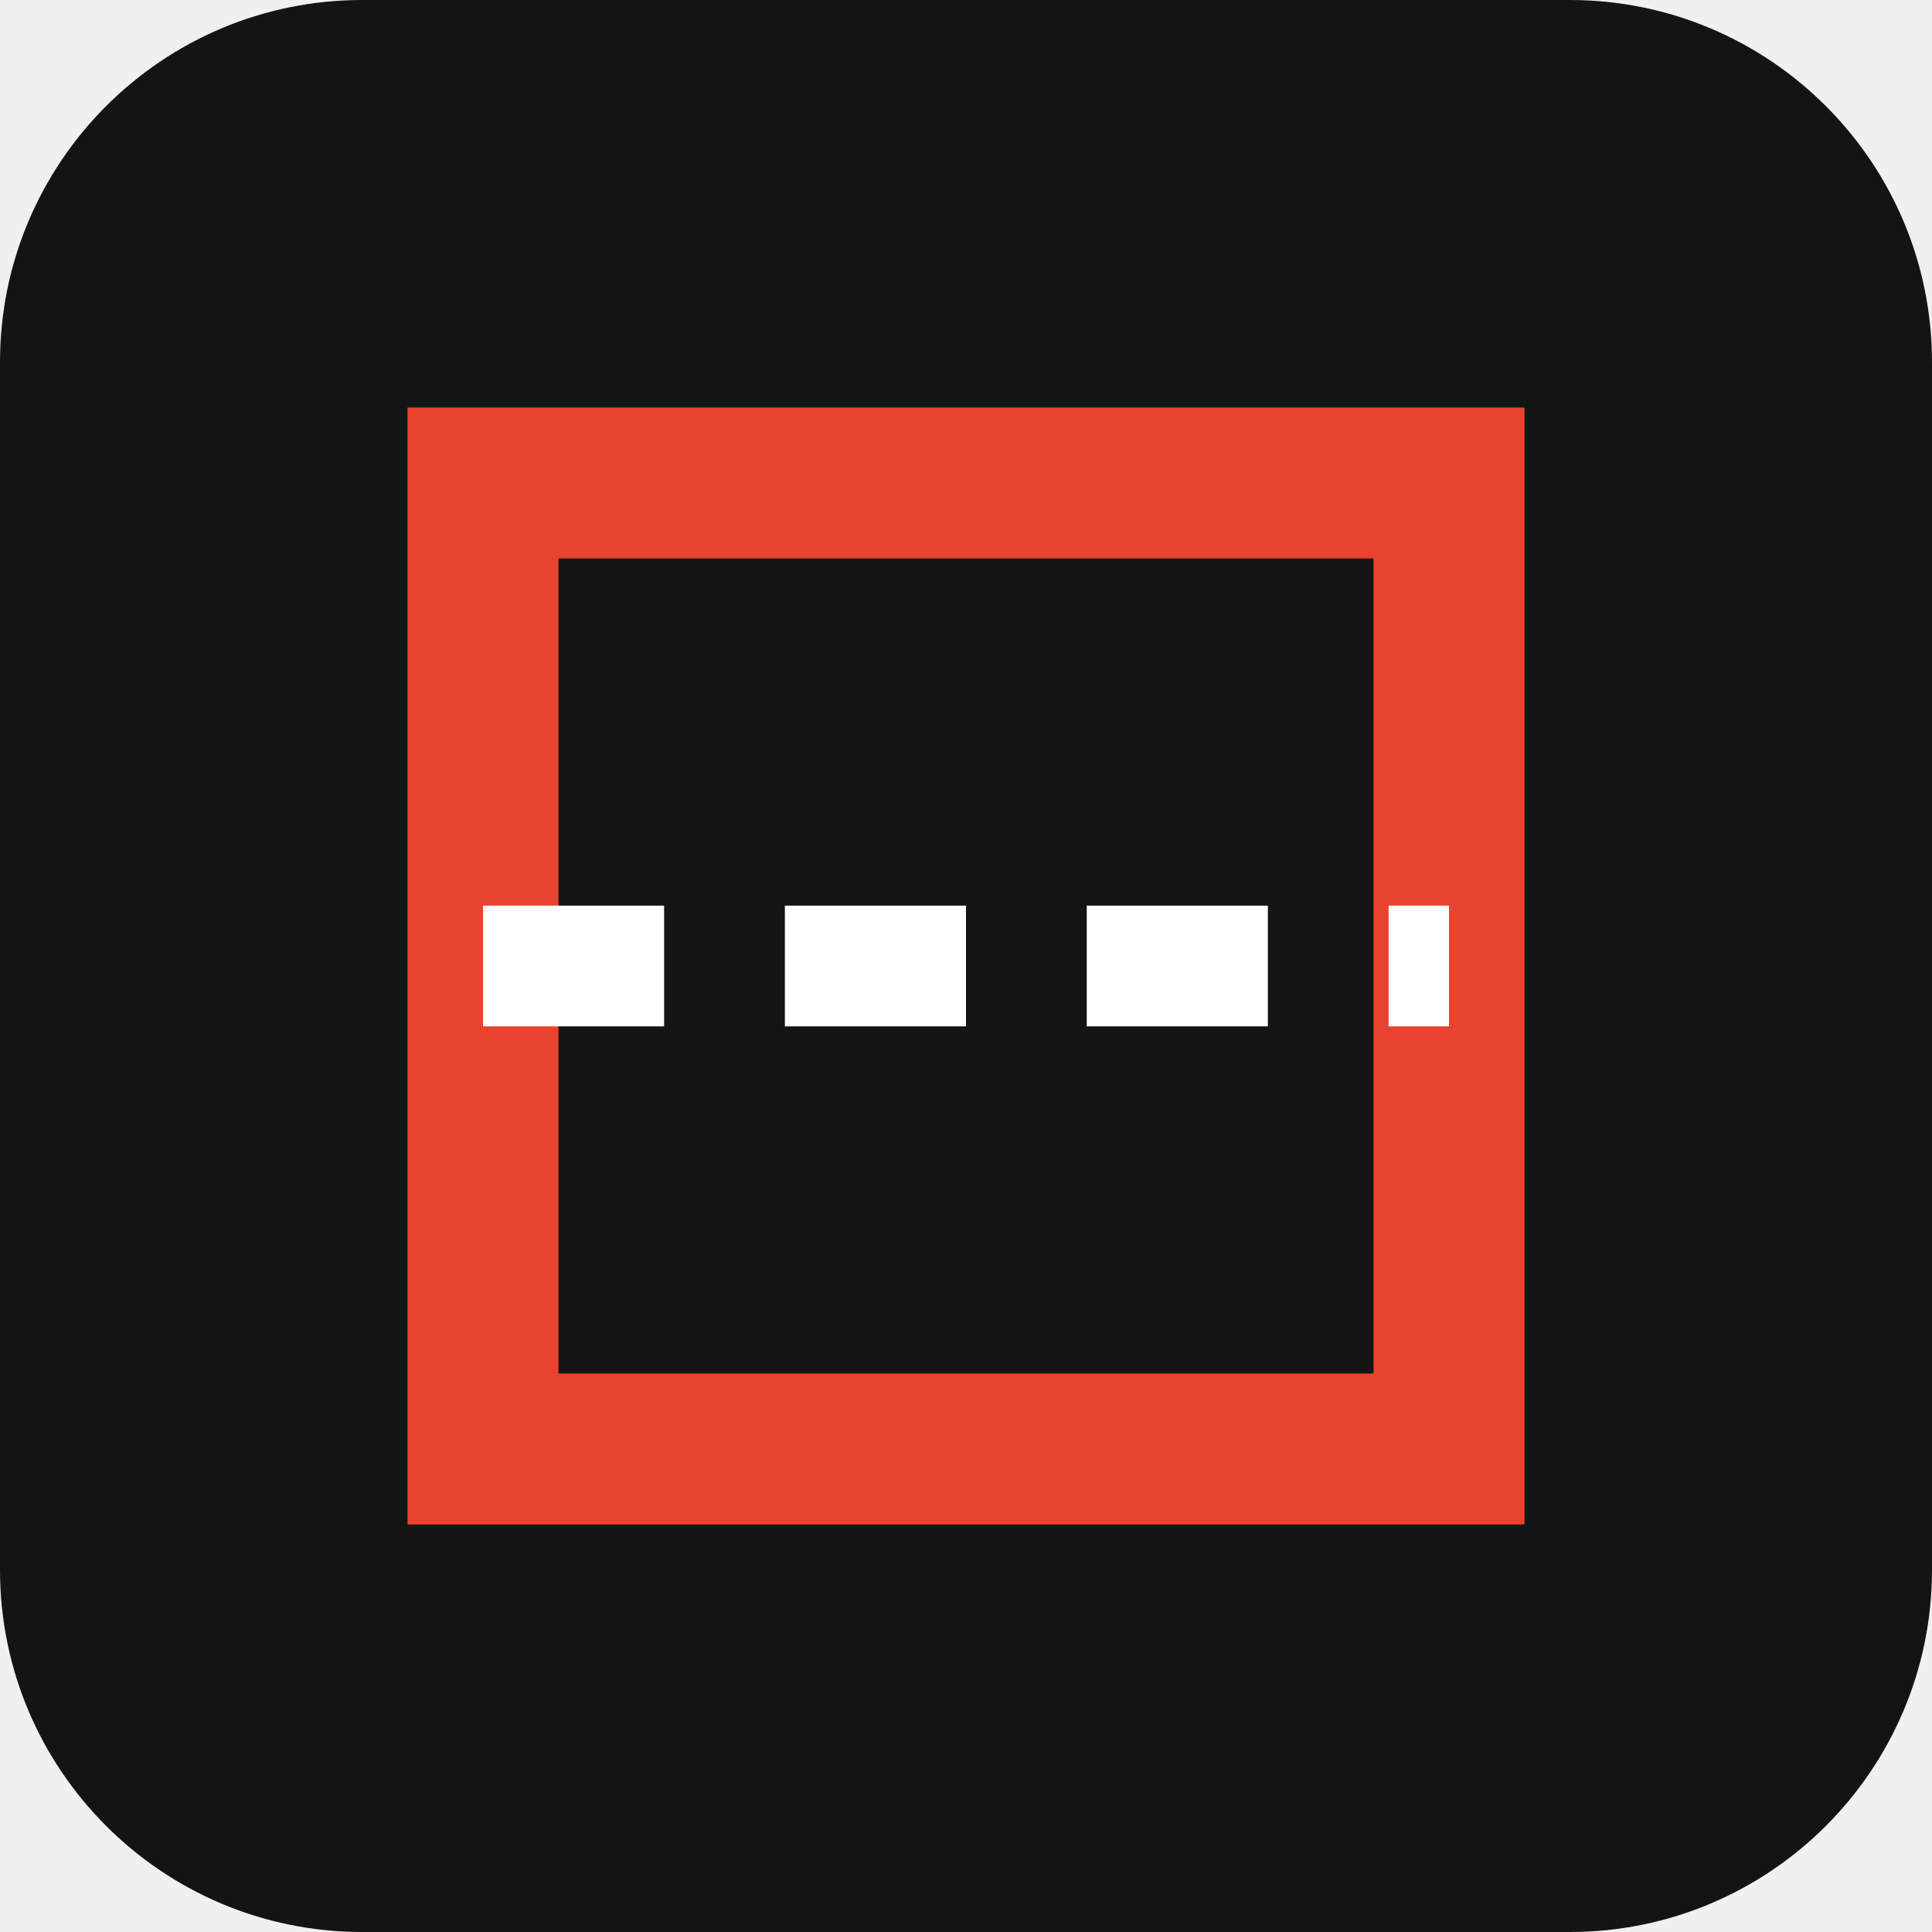
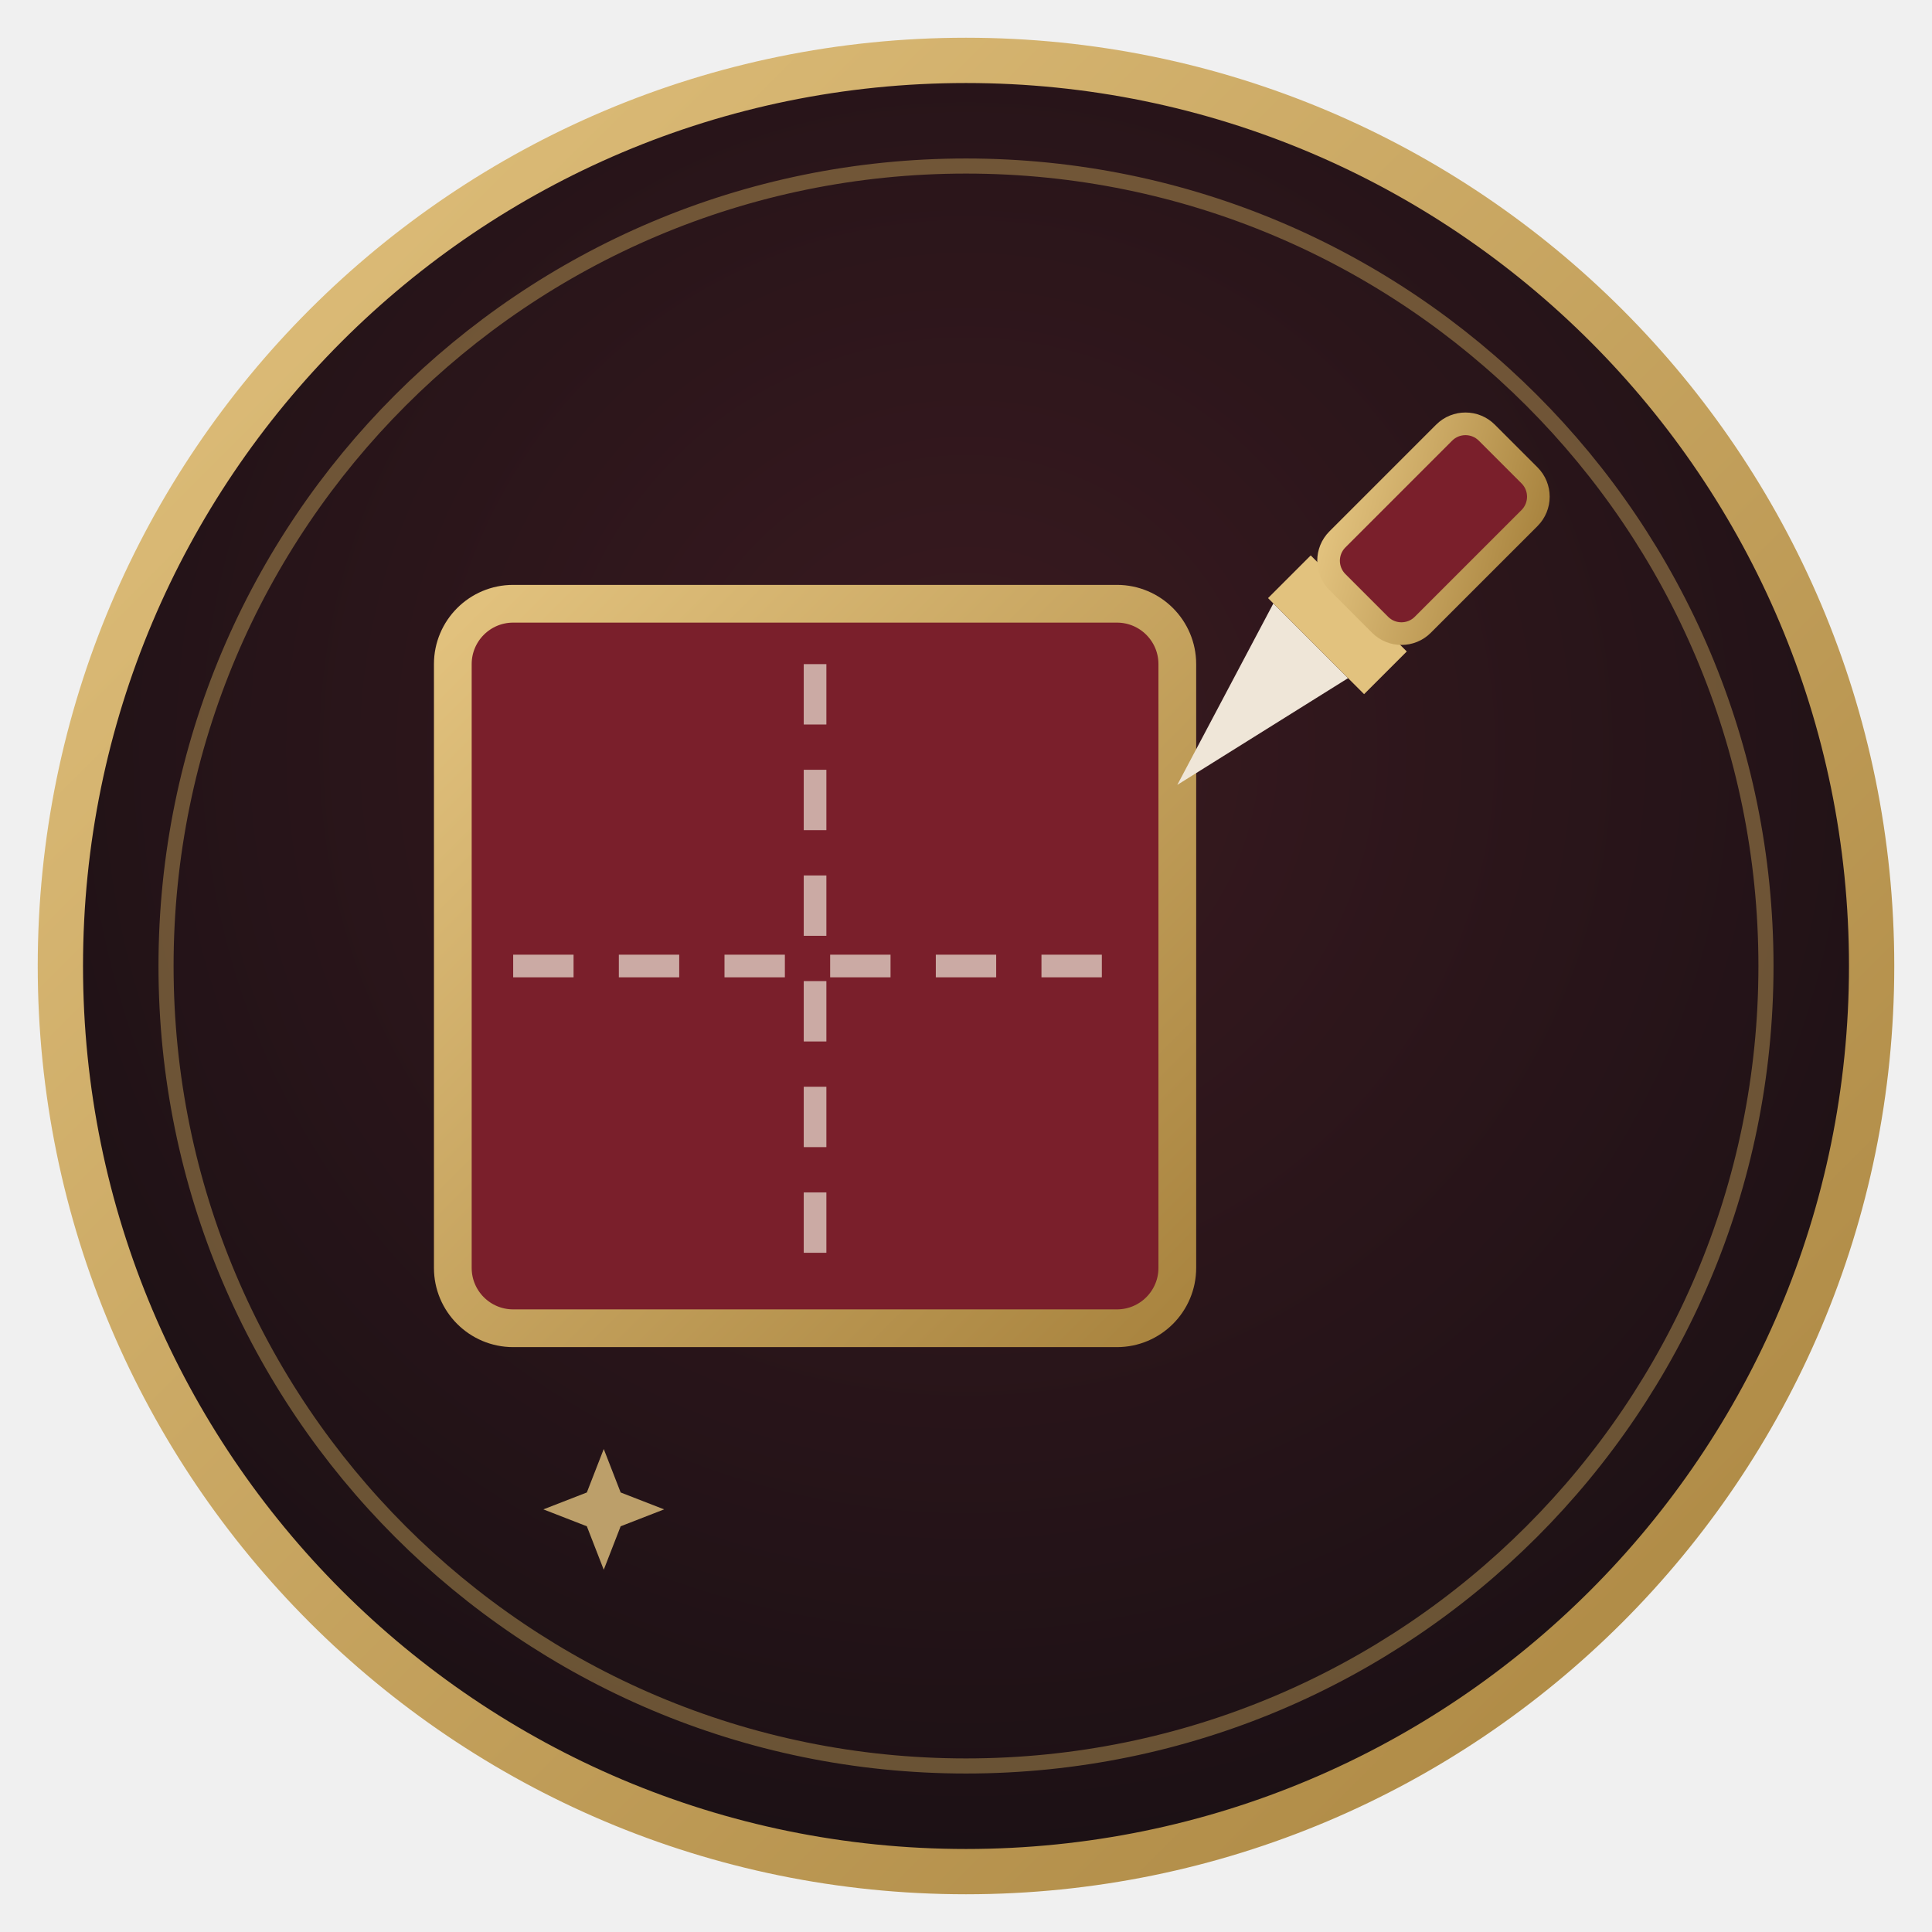
- <svg xmlns="http://www.w3.org/2000/svg" viewBox="0 0 32 32">
-   <rect width="32" height="32" rx="6" fill="#141414" />
-   <path d="M8 8h16v16H8z" fill="none" stroke="#e8432e" stroke-width="2.5" />
-   <path d="M8 16h16" stroke="#fff" stroke-width="2" stroke-dasharray="3 2" />
+ <svg xmlns="http://www.w3.org/2000/svg" viewBox="0 0 128 128" role="img" aria-label="Formes C.B.">
+   <defs>
+     <radialGradient id="bg" cx="50%" cy="38%" r="65%">
+       <stop offset="0" stop-color="#3A1A20" />
+       <stop offset="1" stop-color="#1A1014" />
+     </radialGradient>
+     <linearGradient id="gold" x1="0" y1="0" x2="1" y2="1">
+       <stop offset="0" stop-color="#E2C27E" />
+       <stop offset="1" stop-color="#A9843F" />
+     </linearGradient>
+   </defs>
+   <circle cx="64" cy="64" r="60" fill="url(#bg)" />
+   <circle cx="64" cy="64" r="60" fill="none" stroke="url(#gold)" stroke-width="3" />
+   <circle cx="64" cy="64" r="53" fill="none" stroke="#C9A55C" stroke-opacity=".45" stroke-width="1" />
+   <rect x="30" y="40" width="48" height="48" rx="4" fill="#7A1F2B" stroke="url(#gold)" stroke-width="2.5" />
+   <path d="M54 44 V84 M34 64 H74" stroke="#EFE6D8" stroke-opacity=".7" stroke-width="1.5" stroke-dasharray="4 3" />
+   <g transform="translate(78 52) rotate(-45)">
+     <path d="M0 0 L13 -4 L13 3Z" fill="#EFE6D8" />
+     <rect x="13" y="-4.5" width="4" height="9" fill="#E2C27E" />
+     <rect x="17" y="-4" width="14" height="8" rx="2" fill="#7A1F2B" stroke="url(#gold)" stroke-width="1.5" />
+   </g>
+   <path d="M40 96 L41.12 98.88 L44 100 L41.12 101.12 L40 104 L38.88 101.12 L36 100 L38.88 98.88Z" fill="#E2C27E" opacity="0.8" />
</svg>
